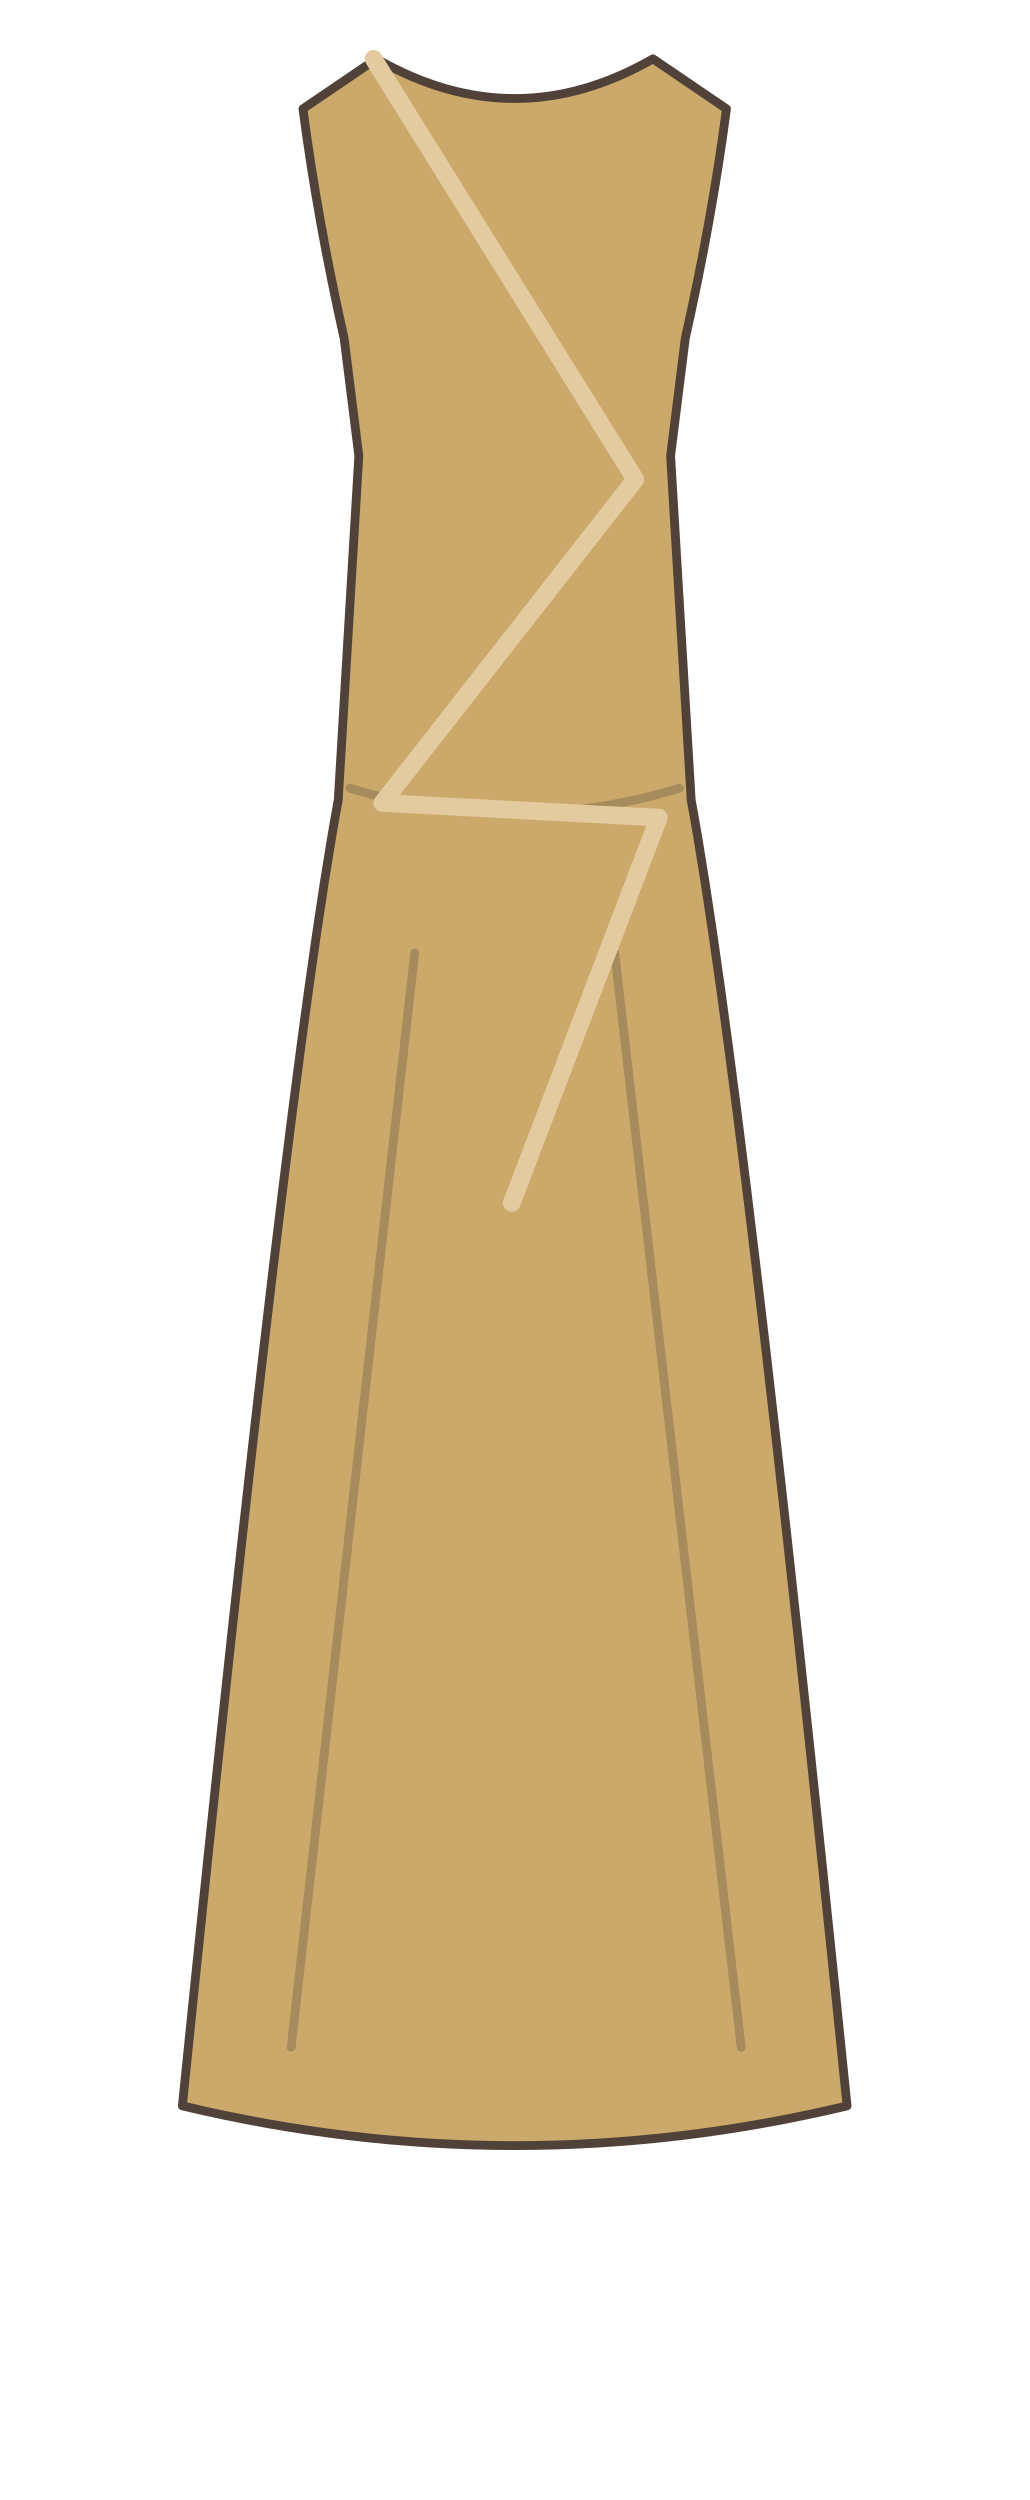
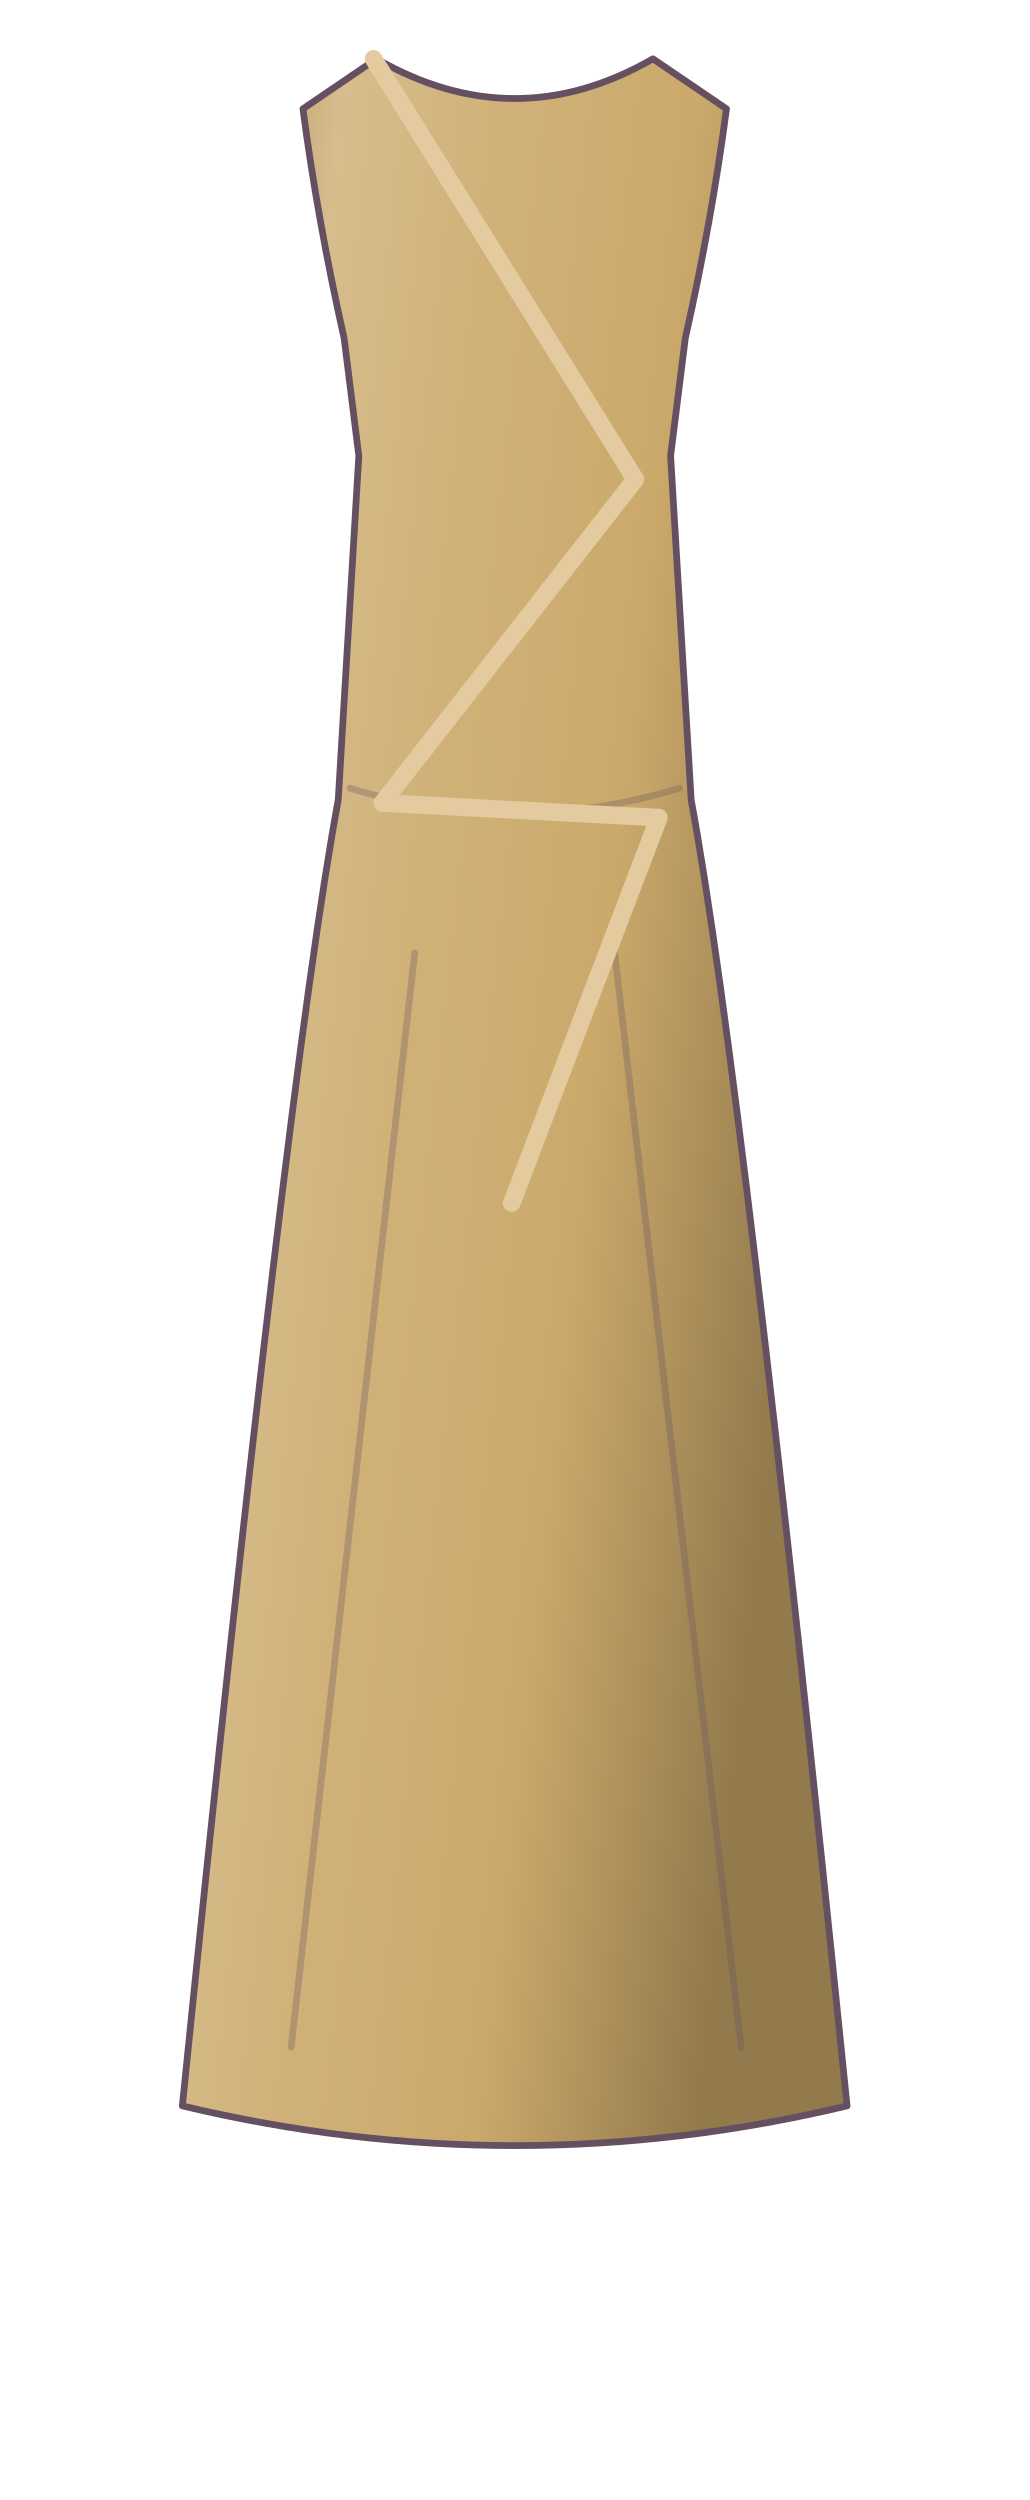
<svg xmlns="http://www.w3.org/2000/svg" width="350" height="850" viewBox="185 330 350 850" fill="none">
-   <g stroke="#514239" stroke-width="3" stroke-linecap="round" stroke-linejoin="round">
-     <path d="M313 350 L288 367 Q293 405 302 445 L307 485 L300 602 Q282.4 697 247 1046 Q360 1073 473 1046 Q437.6 697 420 602 L413 485 L418 445 Q427 405 432 367 L407 350 Q360 377 313 350Z" fill="#cba96b" />
-     <path d="M304 598 Q360 615 416 598 M326 654 L284 1026 M394 654 L437 1026" stroke="#514239" opacity="0.3" />
+   <defs>
+     <linearGradient id="mktp9hz-0" x1="0" y1="0" x2="1" y2=".35">
+       <stop stop-color="#a28756" />
+       <stop offset=".22" stop-color="#d7bd8d" />
+       <stop offset=".42" stop-color="#d0b27a" />
+       <stop offset=".7" stop-color="#cba96b" />
+       <stop offset="1" stop-color="#927a4d" />
+     </linearGradient>
+   </defs>
+   <g stroke="#645061" stroke-width="2.3" stroke-linecap="round" stroke-linejoin="round">
+     <path d="M313 350 L288 367 Q293 405 302 445 L307 485 L300 602 Q282.4 697 247 1046 Q360 1073 473 1046 Q437.6 697 420 602 L413 485 L418 445 Q427 405 432 367 L407 350 Q360 377 313 350Z" fill="url(#mktp9hz-0)" />
+     <path d="M304 598 Q360 615 416 598 M326 654 L284 1026 M394 654 L437 1026" stroke="#645061" opacity="0.3" />
    <path d="M312 350 L401 493 L315 603 L409 608 L359 739" fill="none" stroke="#e4cb9f" stroke-width="6" />
  </g>
</svg>
